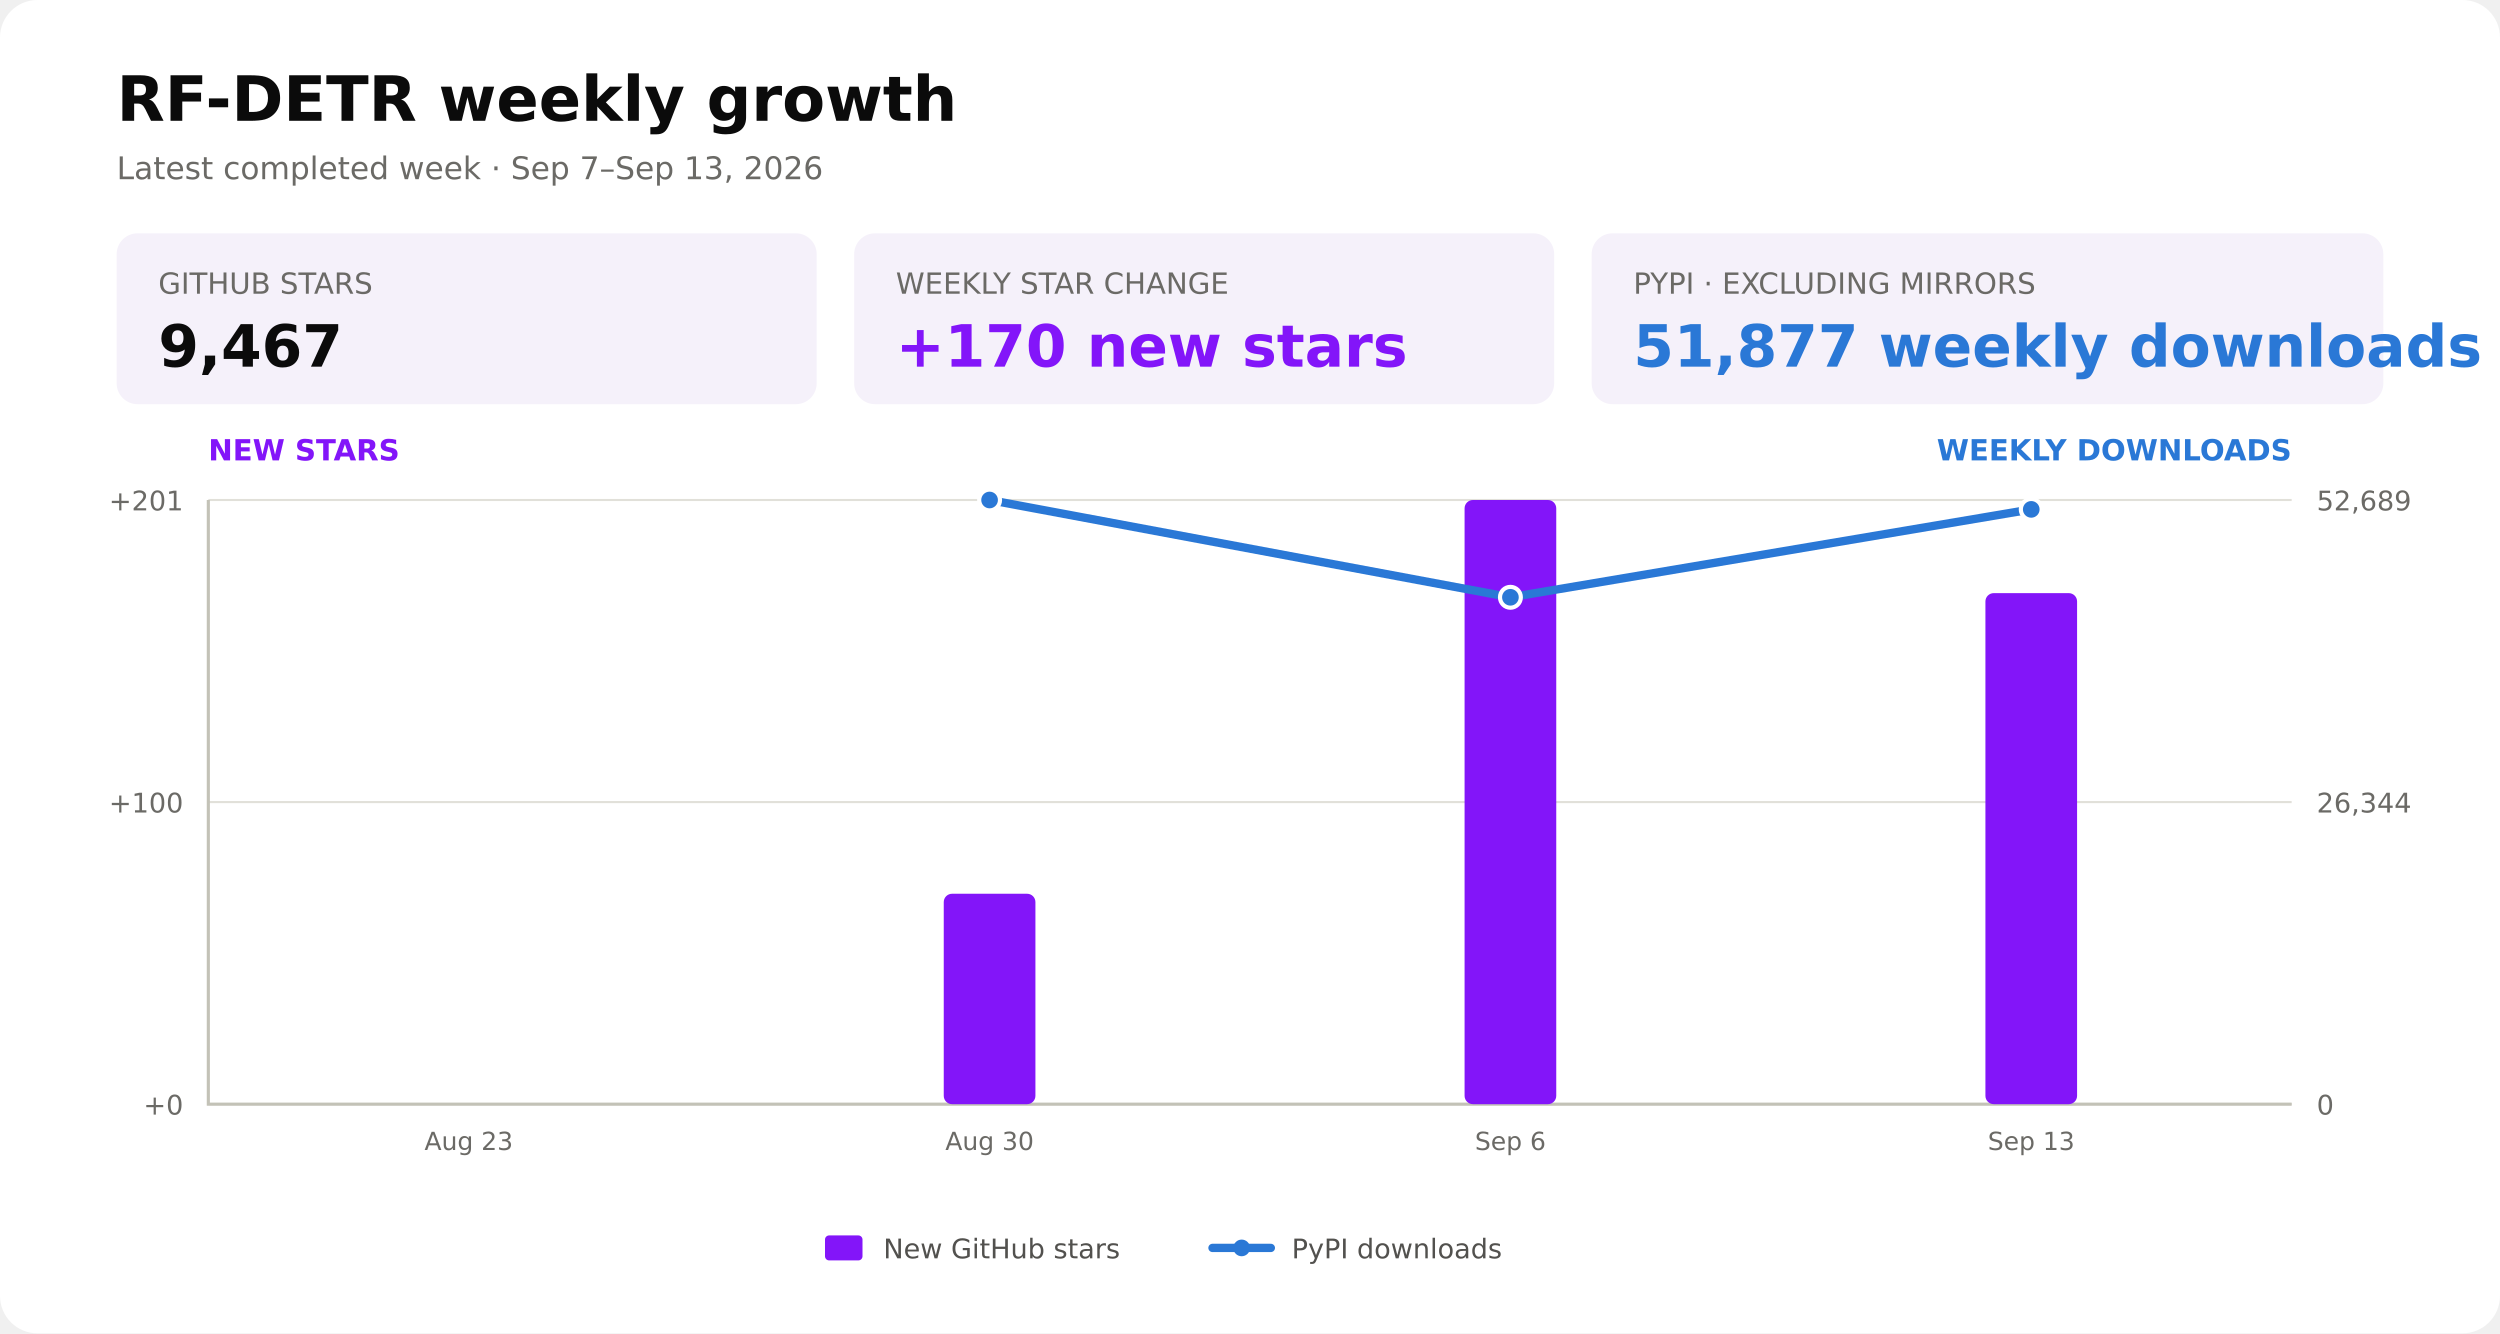
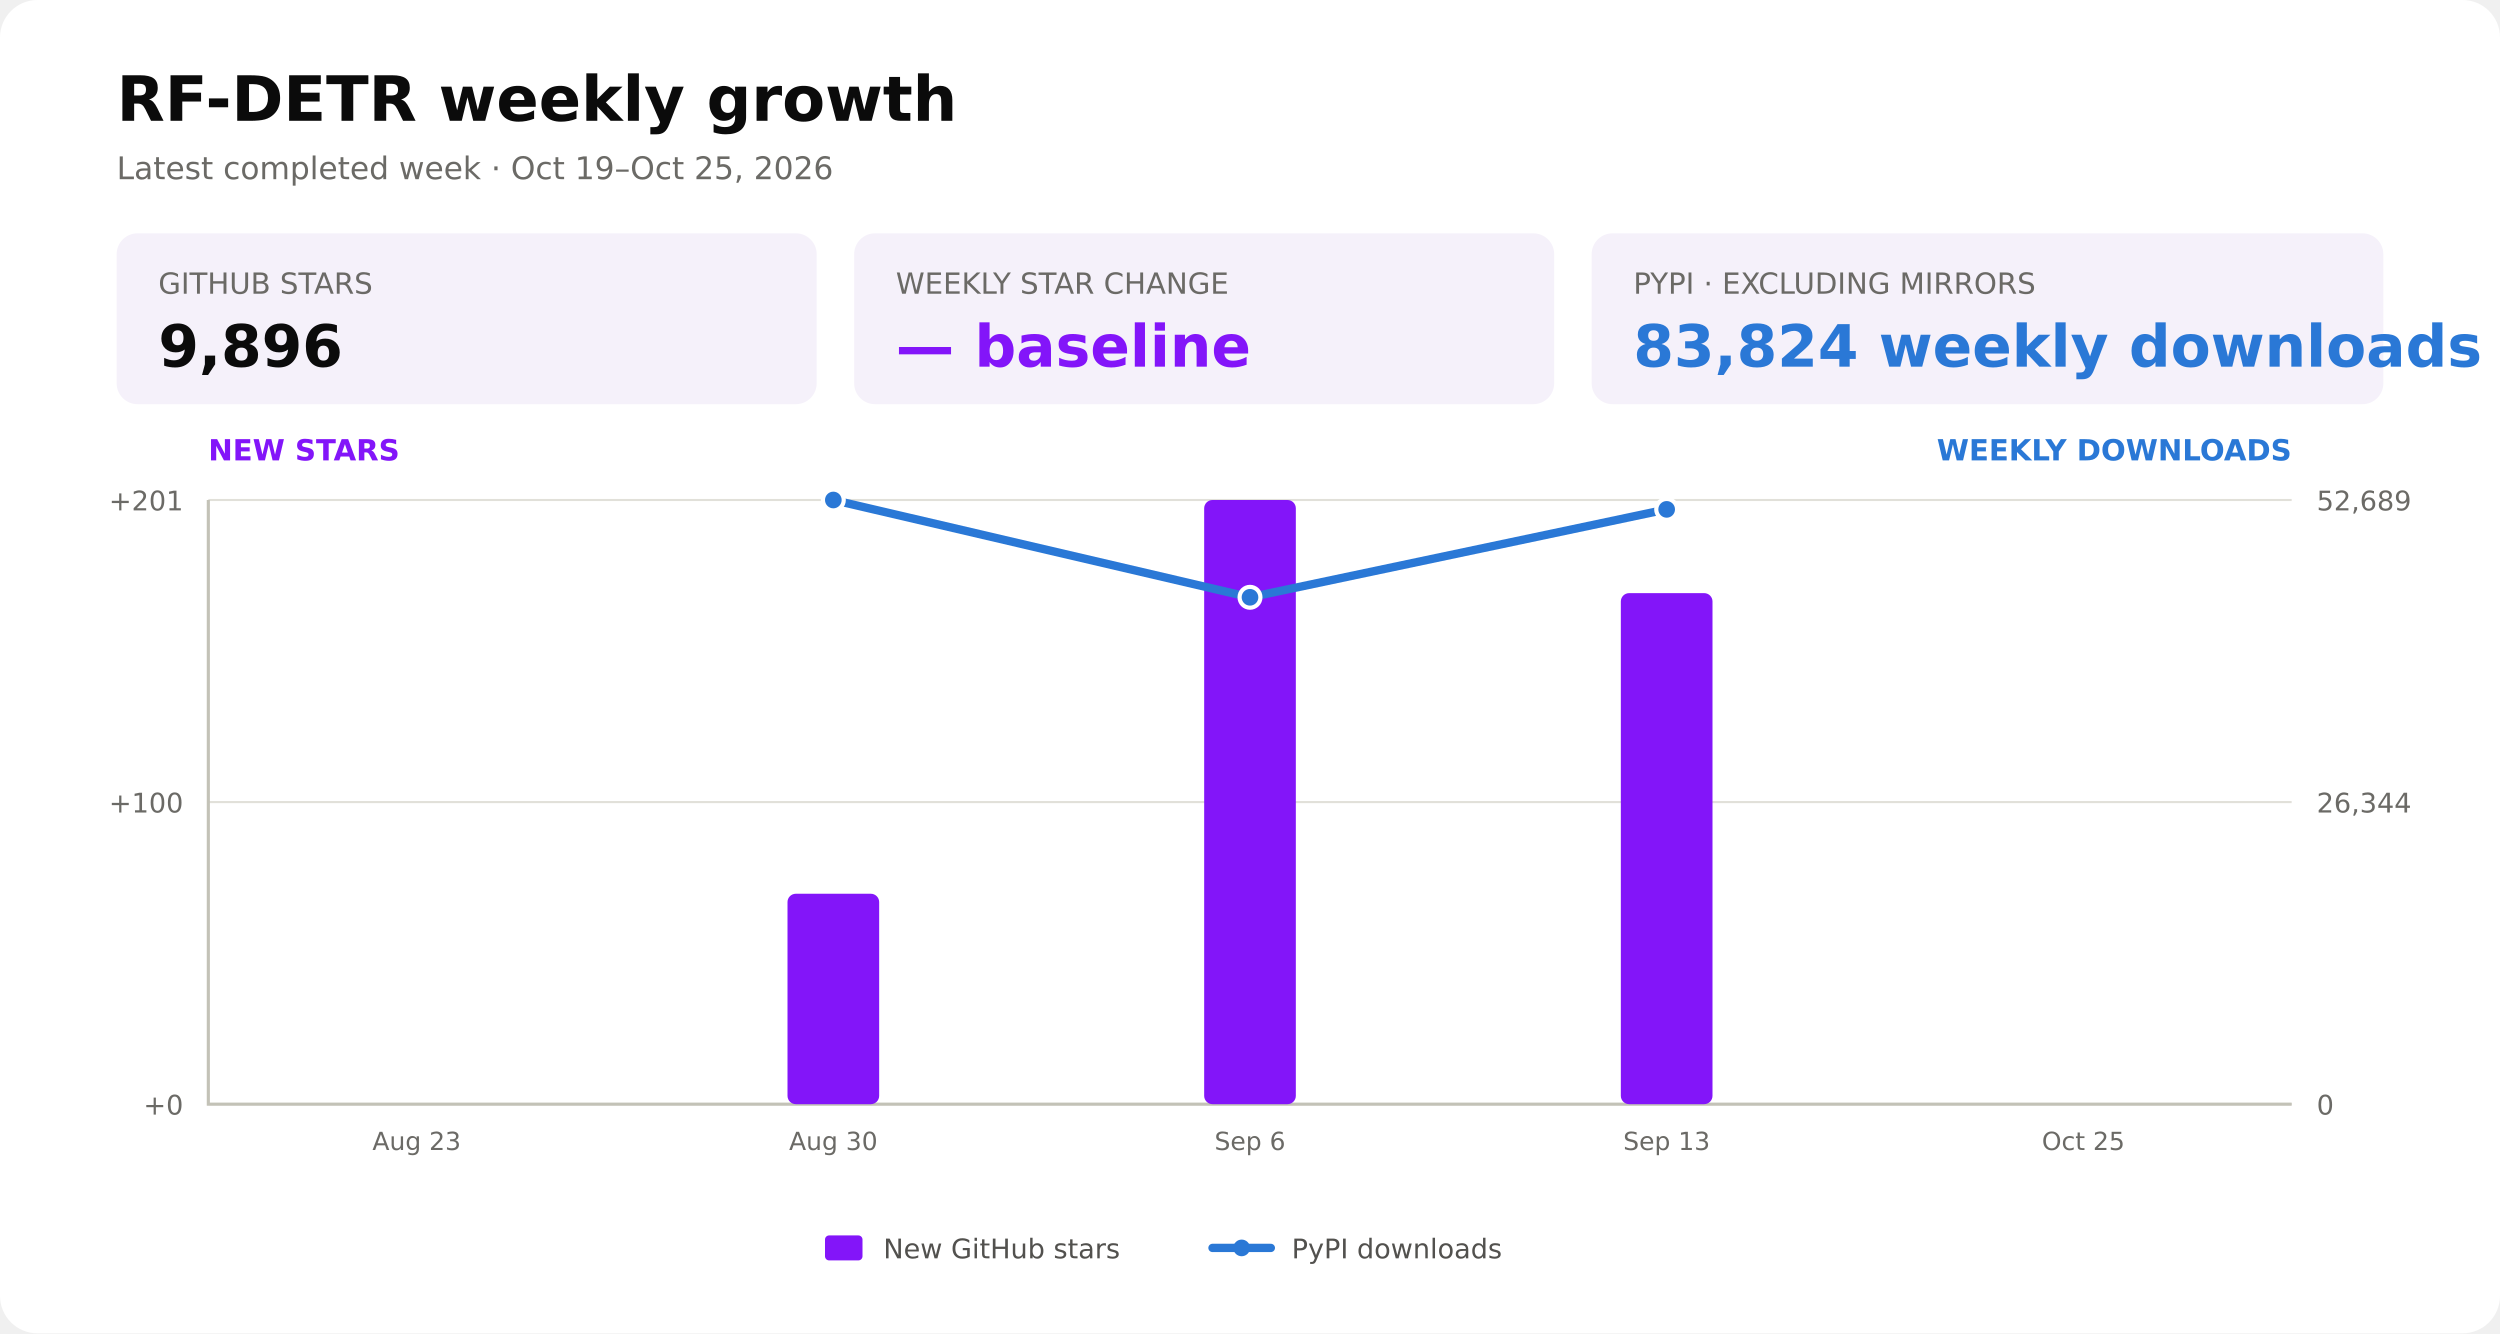
<svg xmlns="http://www.w3.org/2000/svg" width="1200" height="640" viewBox="0 0 1200 640" role="img" aria-labelledby="title description">
  <rect width="1200" height="640" rx="18" fill="#ffffff" />
  <text x="56" y="58" fill="#0b0b0b" font-family="DejaVu Sans, Arial, sans-serif" font-size="30" font-weight="700">RF-DETR weekly growth</text>
-   <text x="56" y="86" fill="#6b6a66" font-family="DejaVu Sans, Arial, sans-serif" font-size="15">Latest completed week · Sep 7–Sep 13, 2026</text>
+   <text x="56" y="86" fill="#6b6a66" font-family="DejaVu Sans, Arial, sans-serif" font-size="15">Latest completed week · Oct 19–Oct 25, 2026</text>
  <g font-family="DejaVu Sans, Arial, sans-serif">
    <rect x="56" y="112" width="336" height="82" rx="10" fill="#f5f1fa" />
    <text x="76" y="141" fill="#6b6a66" font-size="14">GITHUB STARS</text>
-     <text x="76" y="176" fill="#0b0b0b" font-size="28" font-weight="700">9,467</text>
+     <text x="76" y="176" fill="#0b0b0b" font-size="28" font-weight="700">9,896</text>
    <rect x="410" y="112" width="336" height="82" rx="10" fill="#f5f1fa" />
    <text x="430" y="141" fill="#6b6a66" font-size="14">WEEKLY STAR CHANGE</text>
-     <text x="430" y="176" fill="#8315f9" font-size="28" font-weight="700">+170 new stars</text>
+     <text x="430" y="176" fill="#8315f9" font-size="28" font-weight="700">— baseline</text>
    <rect x="764" y="112" width="380" height="82" rx="10" fill="#f5f1fa" />
    <text x="784" y="141" fill="#6b6a66" font-size="14">PYPI · EXCLUDING MIRRORS</text>
-     <text x="784" y="176" fill="#2a78d6" font-size="28" font-weight="700">51,877 weekly downloads</text>
+     <text x="784" y="176" fill="#2a78d6" font-size="28" font-weight="700">83,824 weekly downloads</text>
  </g>
  <g aria-hidden="true" fill="none" stroke="#e1e0d9" stroke-width="1">
    <path d="M100 530.0H1100" />
    <path d="M100 385.0H1100" />
    <path d="M100 240.0H1100" />
  </g>
  <path d="M100 240V530H1100" fill="none" stroke="#c3c2b7" stroke-width="1.5" />
  <g fill="#6b6a66" font-family="DejaVu Sans, Arial, sans-serif" font-size="13">
    <text x="88" y="535.0" text-anchor="end">+0</text>
    <text x="1112" y="535.0" text-anchor="start">0</text>
    <text x="88" y="390.0" text-anchor="end">+100</text>
    <text x="1112" y="390.0" text-anchor="start">26,344</text>
    <text x="88" y="245.0" text-anchor="end">+201</text>
    <text x="1112" y="245.0" text-anchor="start">52,689</text>
    <text x="100" y="221" fill="#8315f9" font-size="14" font-weight="700">NEW STARS</text>
    <text x="1100" y="221" fill="#2a78d6" font-size="14" font-weight="700" text-anchor="end">WEEKLY DOWNLOADS</text>
  </g>
  <g id="weekly-stars-bars">
-     <rect x="453.0" y="429.0" width="44.0" height="101.0" rx="4" fill="#8315f9" />
-     <rect x="703.0" y="240.0" width="44.0" height="290.0" rx="4" fill="#8315f9" />
-     <rect x="953.0" y="284.7" width="44.0" height="245.3" rx="4" fill="#8315f9" />
+     <rect x="378.0" y="429.0" width="44.0" height="101.0" rx="4" fill="#8315f9" />
+     <rect x="578.0" y="240.0" width="44.0" height="290.0" rx="4" fill="#8315f9" />
+     <rect x="778.0" y="284.7" width="44.0" height="245.3" rx="4" fill="#8315f9" />
  </g>
  <g id="weekly-downloads-line">
-     <polyline points="475.0,240.0 725.0,286.7 975.0,244.5" fill="none" stroke="#2a78d6" stroke-width="4" stroke-linecap="round" stroke-linejoin="round" />
-     <circle cx="475.0" cy="240.0" r="5" fill="#2a78d6" stroke="#ffffff" stroke-width="2" />
-     <circle cx="725.0" cy="286.7" r="5" fill="#2a78d6" stroke="#ffffff" stroke-width="2" />
-     <circle cx="975.0" cy="244.5" r="5" fill="#2a78d6" stroke="#ffffff" stroke-width="2" />
+     <polyline points="400.0,240.0 600.0,286.7 800.0,244.5" fill="none" stroke="#2a78d6" stroke-width="4" stroke-linecap="round" stroke-linejoin="round" />
+     <circle cx="400.0" cy="240.0" r="5" fill="#2a78d6" stroke="#ffffff" stroke-width="2" />
+     <circle cx="600.0" cy="286.7" r="5" fill="#2a78d6" stroke="#ffffff" stroke-width="2" />
+     <circle cx="800.0" cy="244.5" r="5" fill="#2a78d6" stroke="#ffffff" stroke-width="2" />
  </g>
  <g fill="#6b6a66" font-family="DejaVu Sans, Arial, sans-serif" font-size="12" text-anchor="middle">
-     <text x="225.0" y="552">Aug 23</text>
-     <text x="475.0" y="552">Aug 30</text>
-     <text x="725.0" y="552">Sep 6</text>
-     <text x="975.0" y="552">Sep 13</text>
+     <text x="200.0" y="552">Aug 23</text>
+     <text x="400.0" y="552">Aug 30</text>
+     <text x="600.0" y="552">Sep 6</text>
+     <text x="800.0" y="552">Sep 13</text>
+     <text x="1000.0" y="552">Oct 25</text>
  </g>
  <g font-family="DejaVu Sans, Arial, sans-serif" font-size="13" fill="#52514e">
    <rect x="396" y="593" width="18" height="12" rx="2" fill="#8315f9" />
    <text x="424" y="604">New GitHub stars</text>
    <path d="M582 599H610" fill="none" stroke="#2a78d6" stroke-width="4" stroke-linecap="round" />
    <circle cx="596" cy="599" r="4" fill="#2a78d6" />
    <text x="620" y="604">PyPI downloads</text>
  </g>
</svg>
